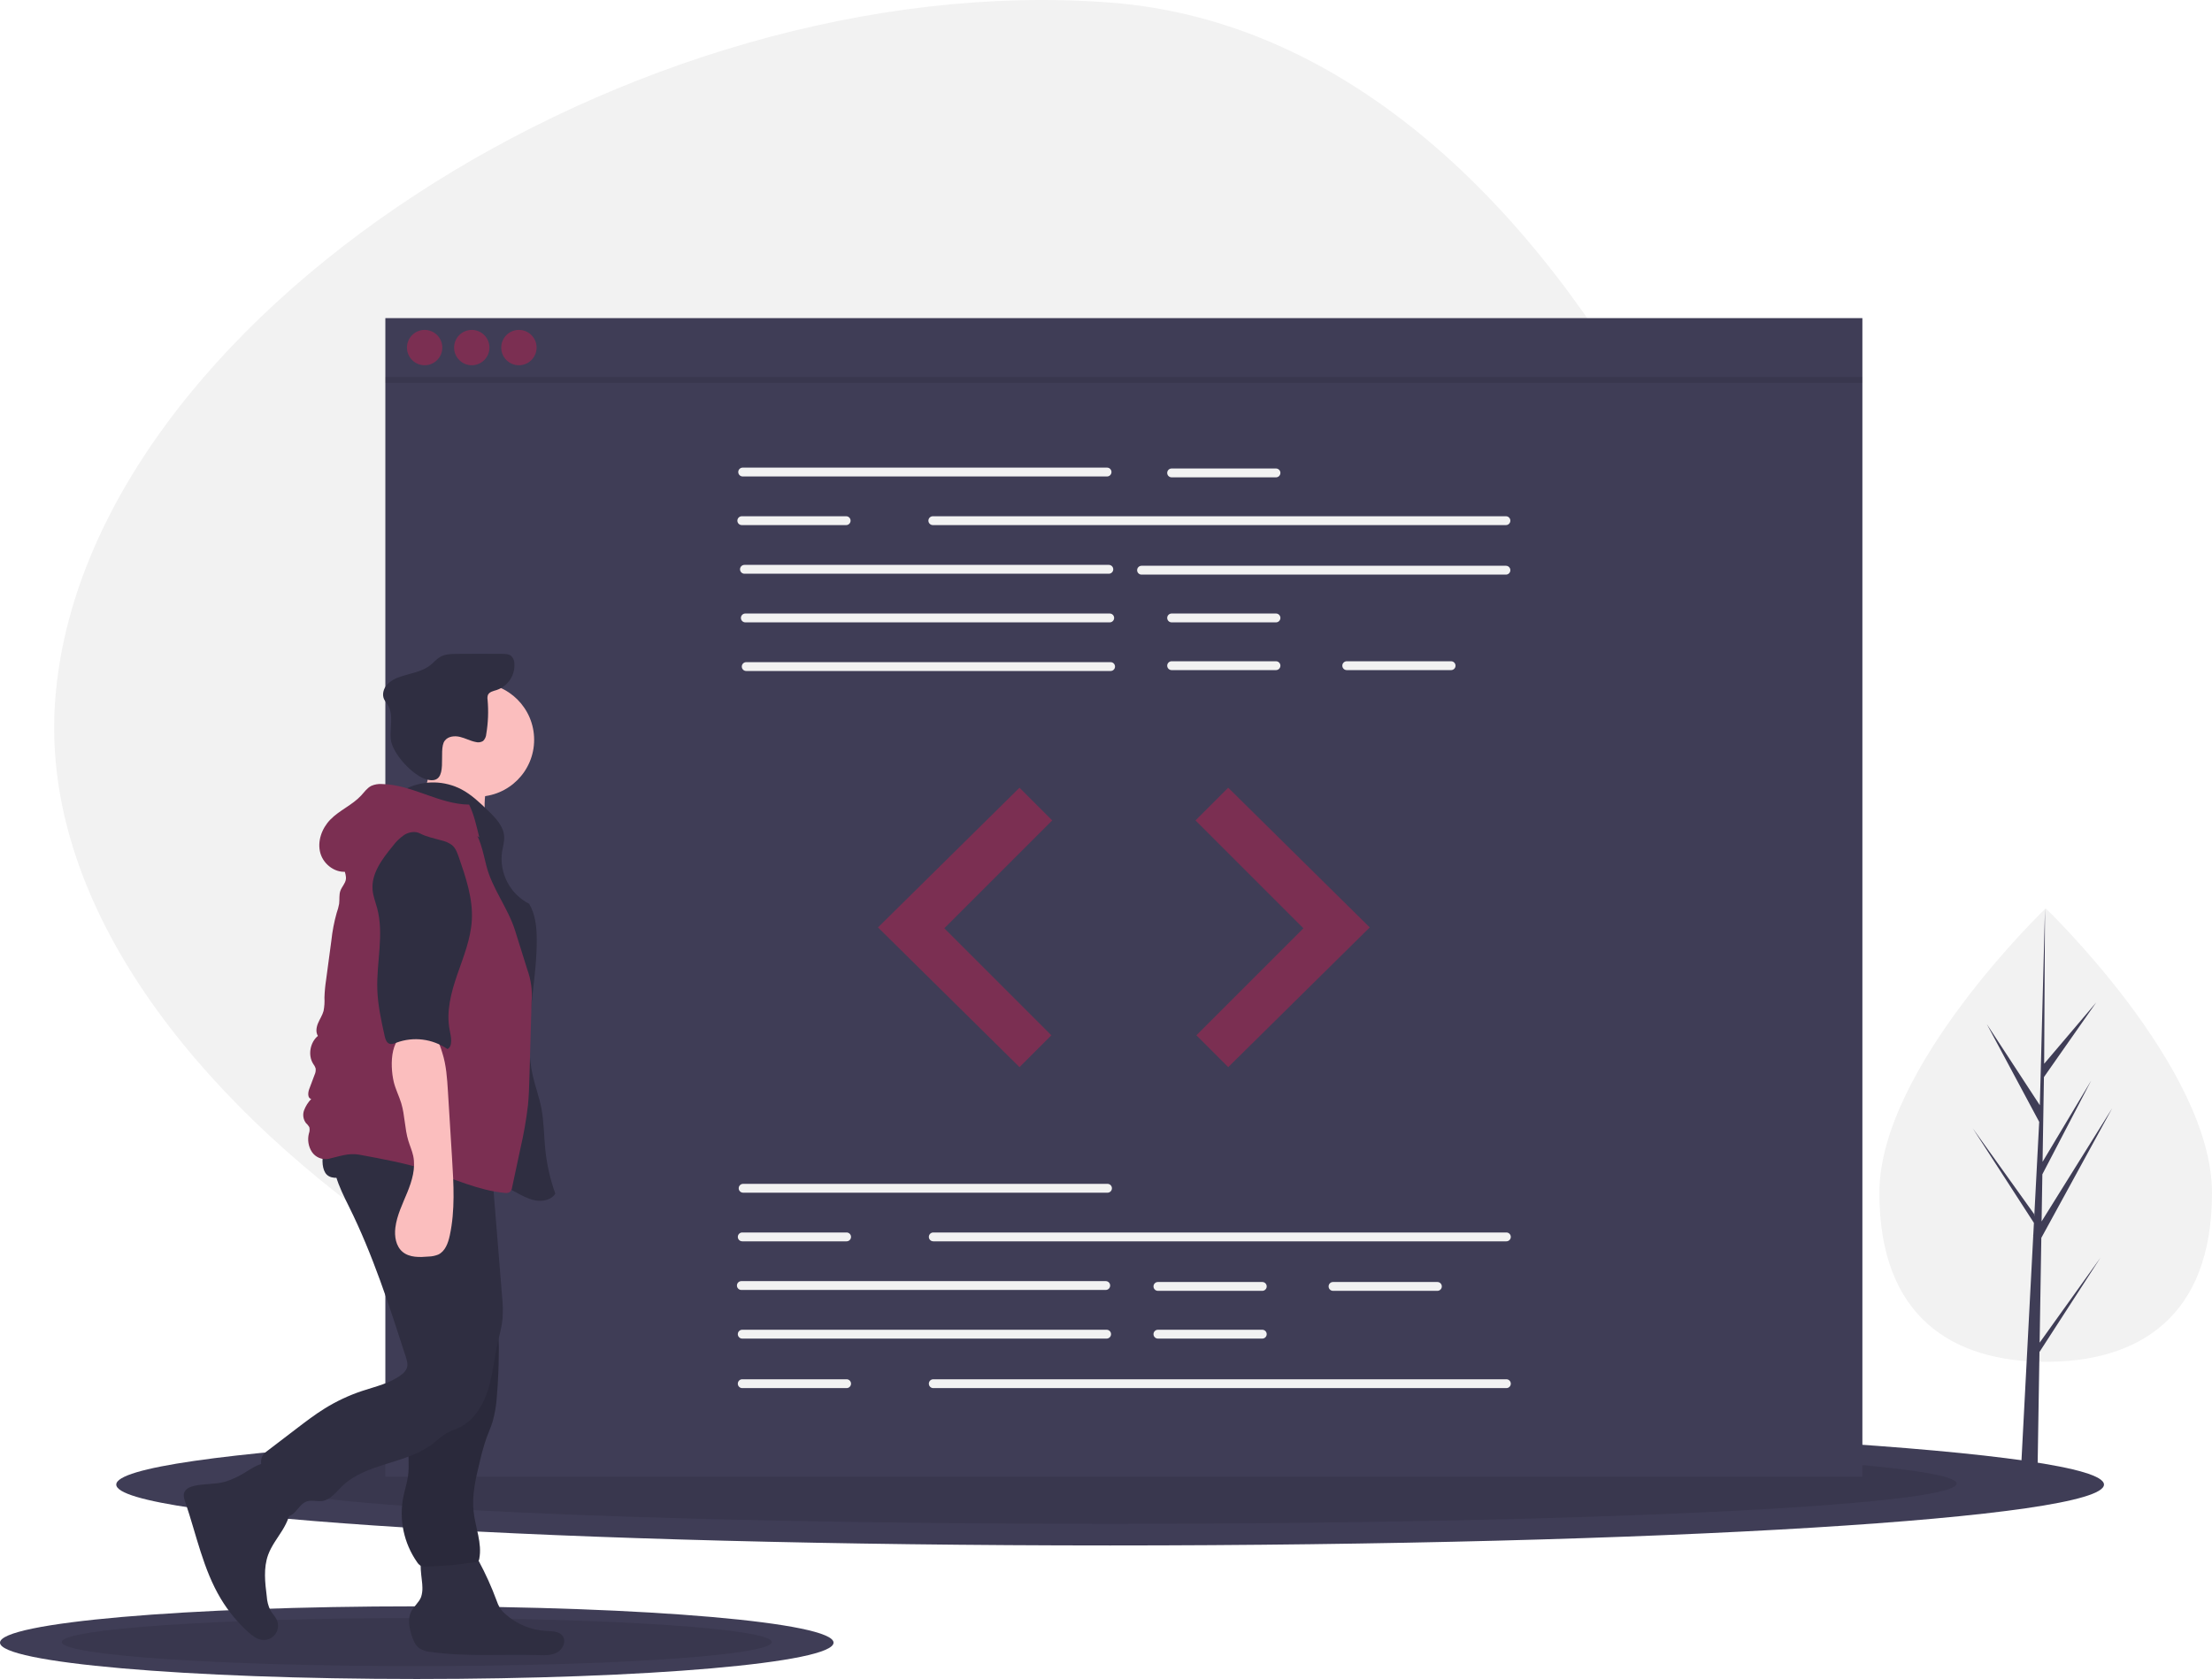
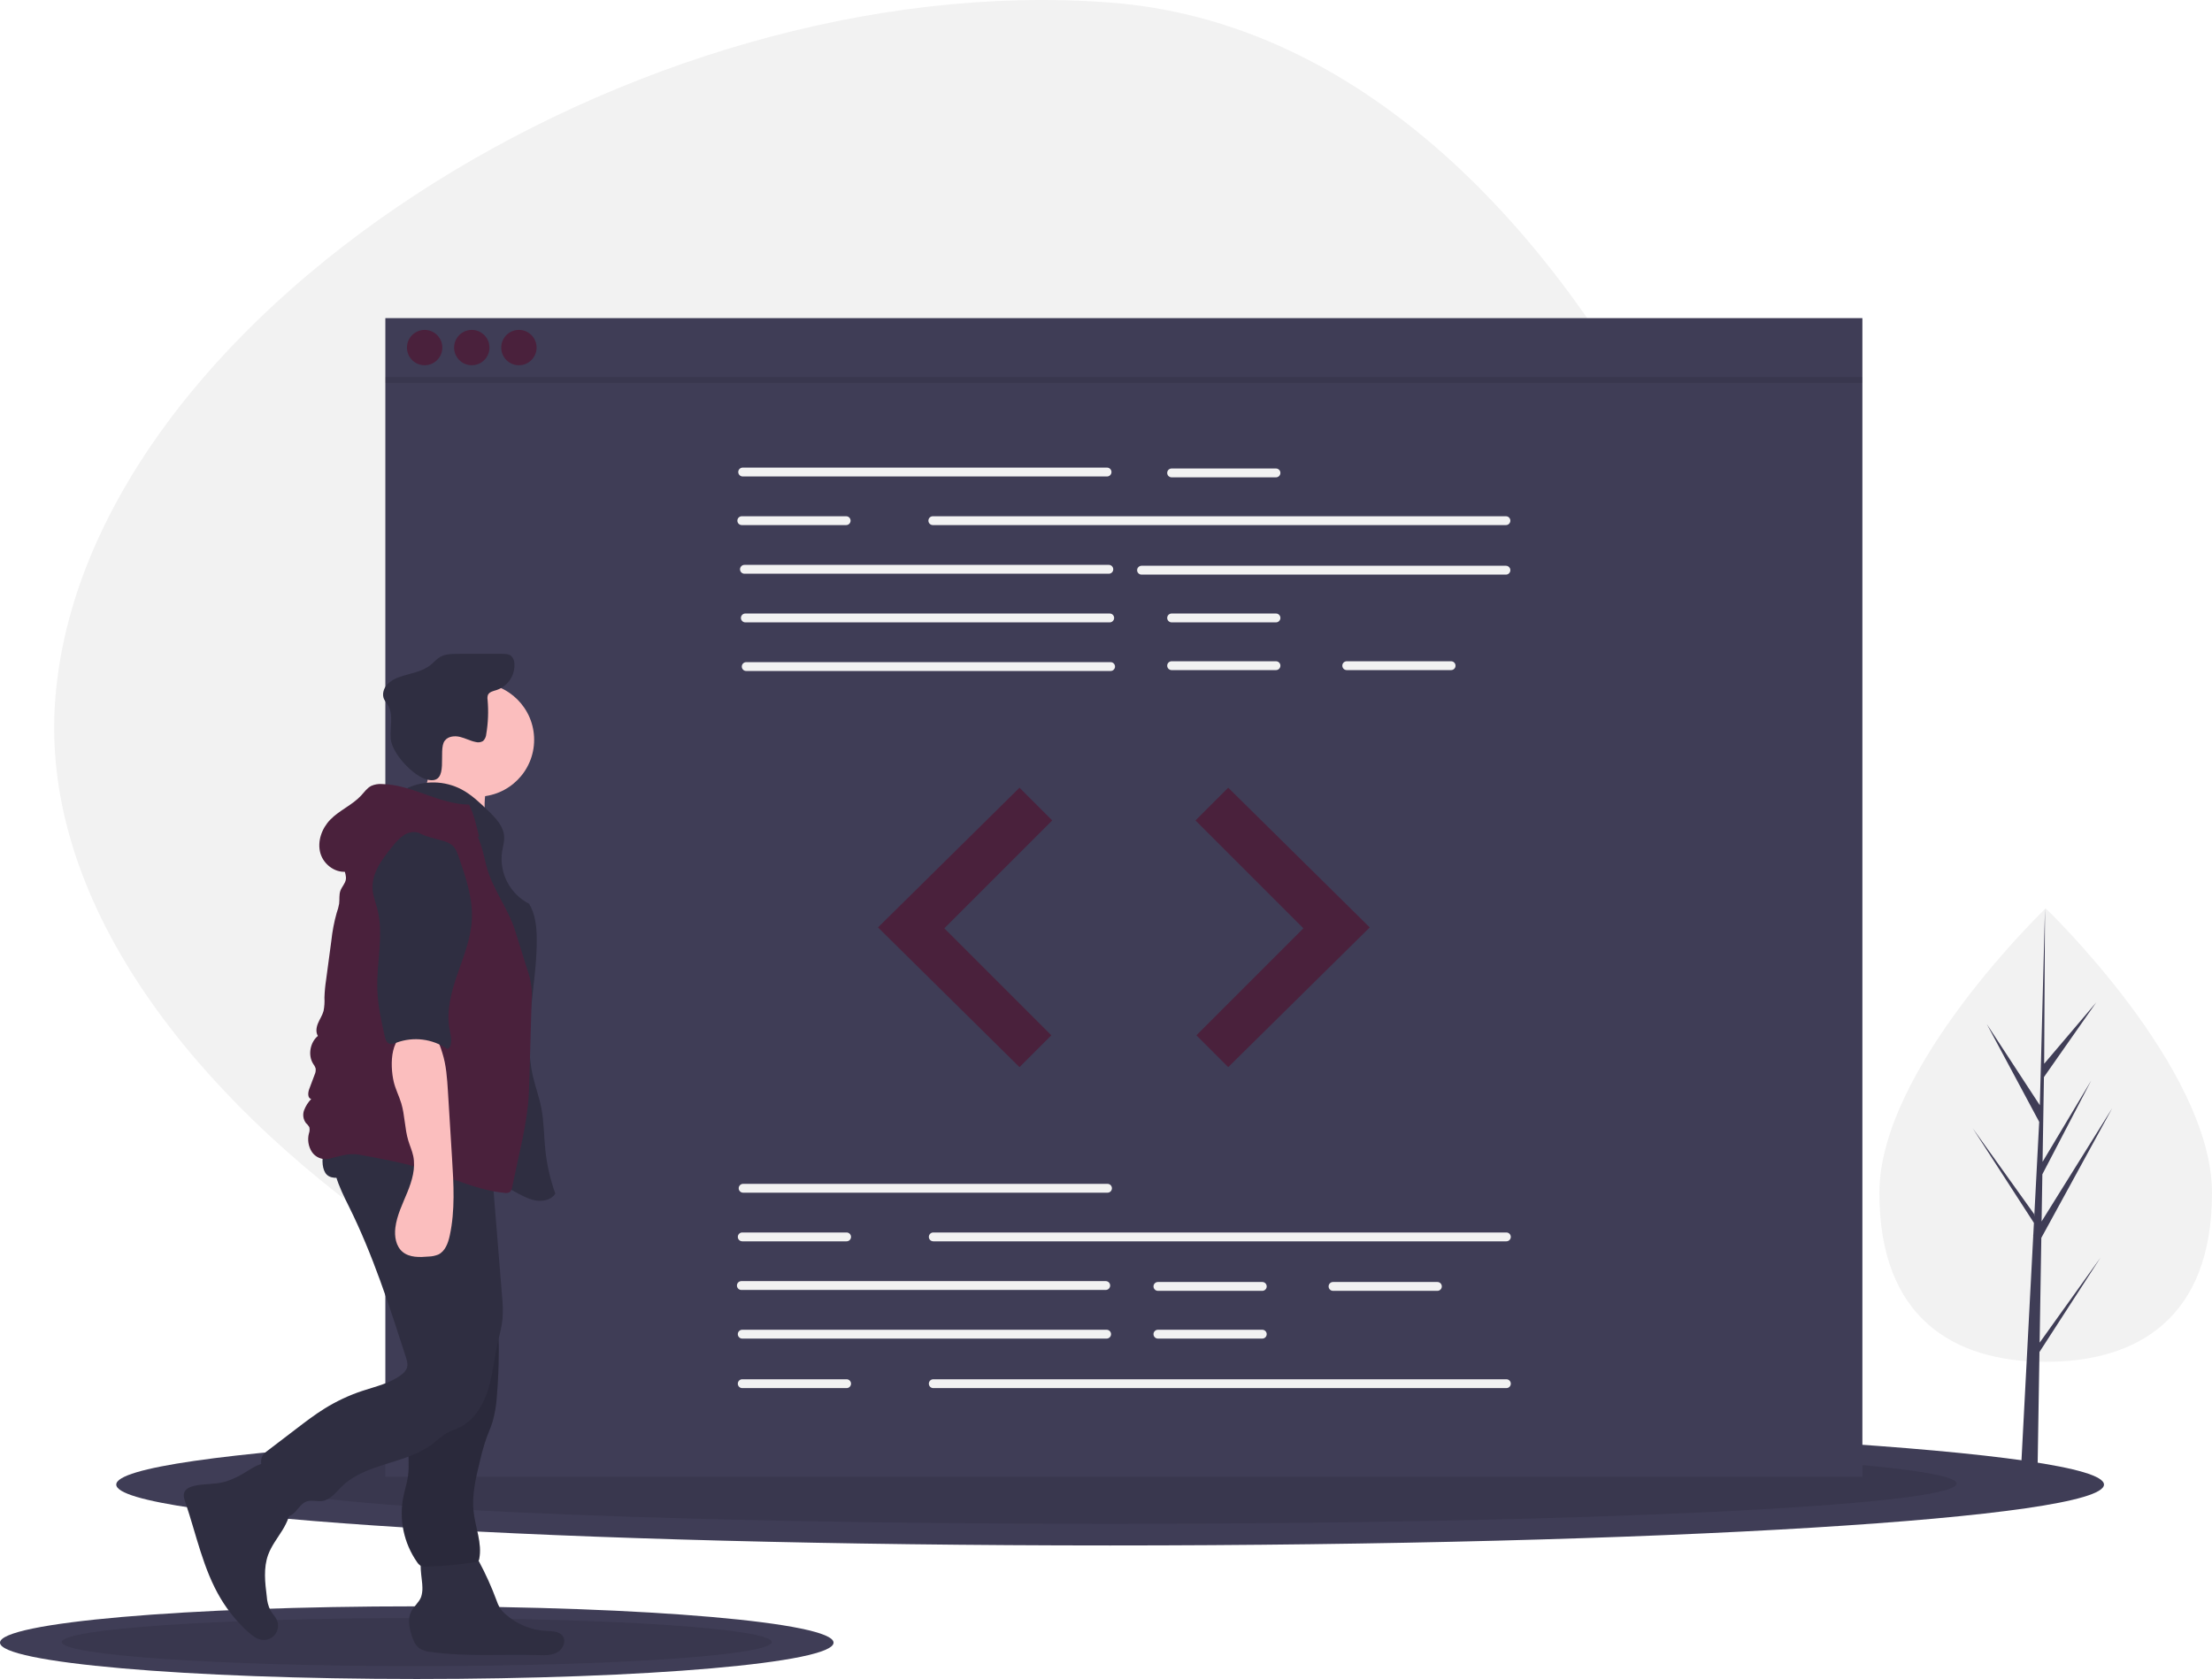
<svg xmlns="http://www.w3.org/2000/svg" id="a594ac37-6d44-4297-8862-1cbd9c01c0b7" data-name="Layer 1" width="1126.194" height="855" viewBox="0 0 1126.194 855">
  <path d="M581.768,778.438C339.369,759.991,50.297,572.172,65.014,378.781S359.7,5.358,602.099,23.805,984.031,403.667,969.314,597.058,824.166,796.885,581.768,778.438Z" transform="translate(-36.90323 -22.5)" fill="#f2f2f2" />
  <ellipse cx="565.194" cy="756" rx="506" ry="31" fill="#3f3d56" />
  <ellipse cx="565.194" cy="755.5" rx="431" ry="20.5" opacity="0.1" />
  <ellipse cx="212.194" cy="836.5" rx="212.194" ry="18.5" fill="#3f3d56" />
  <ellipse cx="212.194" cy="836.202" rx="180.742" ry="12.234" opacity="0.1" />
  <rect x="196.194" y="162" width="752" height="590" fill="#3f3d56" />
  <path d="M600.541,265.129H415.024a2.251,2.251,0,1,1,0-4.503H600.541a2.251,2.251,0,0,1,0,4.503Z" transform="translate(-36.90323 -22.5)" fill="#f2f2f2" />
  <path d="M803.62,289.895H511.835a2.251,2.251,0,0,1,0-4.503H803.62a2.251,2.251,0,1,1,0,4.503Z" transform="translate(-36.90323 -22.5)" fill="#f2f2f2" />
  <path d="M601.442,314.661H415.924a2.251,2.251,0,1,1,0-4.503H601.442a2.251,2.251,0,1,1,0,4.503Z" transform="translate(-36.90323 -22.5)" fill="#f2f2f2" />
  <path d="M803.62,315.111H618.102a2.251,2.251,0,0,1,0-4.503H803.62a2.251,2.251,0,1,1,0,4.503Z" transform="translate(-36.90323 -22.5)" fill="#f2f2f2" />
  <path d="M601.892,339.426H416.374a2.251,2.251,0,0,1,0-4.503H601.892a2.251,2.251,0,1,1,0,4.503Z" transform="translate(-36.90323 -22.5)" fill="#f2f2f2" />
  <path d="M602.342,364.192H416.825a2.251,2.251,0,0,1,0-4.503H602.342a2.251,2.251,0,1,1,0,4.503Z" transform="translate(-36.90323 -22.5)" fill="#f2f2f2" />
  <path d="M686.546,265.579H633.412a2.251,2.251,0,0,1,0-4.503h53.134a2.251,2.251,0,1,1,0,4.503Z" transform="translate(-36.90323 -22.5)" fill="#f2f2f2" />
  <path d="M686.546,339.426H633.412a2.251,2.251,0,0,1,0-4.503h53.134a2.251,2.251,0,1,1,0,4.503Z" transform="translate(-36.90323 -22.5)" fill="#f2f2f2" />
  <path d="M686.546,363.742H633.412a2.251,2.251,0,1,1,0-4.503h53.134a2.251,2.251,0,1,1,0,4.503Z" transform="translate(-36.90323 -22.5)" fill="#f2f2f2" />
  <path d="M775.702,363.742H722.569a2.251,2.251,0,0,1,0-4.503h53.134a2.251,2.251,0,1,1,0,4.503Z" transform="translate(-36.90323 -22.5)" fill="#f2f2f2" />
  <path d="M467.707,289.895H414.573a2.251,2.251,0,0,1,0-4.503h53.134a2.251,2.251,0,0,1,0,4.503Z" transform="translate(-36.90323 -22.5)" fill="#f2f2f2" />
  <path d="M600.766,629.861H415.249a2.251,2.251,0,0,1,0-4.503H600.766a2.251,2.251,0,0,1,0,4.503Z" transform="translate(-36.90323 -22.5)" fill="#f2f2f2" />
  <path d="M599.866,679.392H414.348a2.251,2.251,0,1,1,0-4.503H599.866a2.251,2.251,0,0,1,0,4.503Z" transform="translate(-36.90323 -22.5)" fill="#f2f2f2" />
  <path d="M600.316,704.158H414.798a2.251,2.251,0,1,1,0-4.503H600.316a2.251,2.251,0,1,1,0,4.503Z" transform="translate(-36.90323 -22.5)" fill="#f2f2f2" />
  <path d="M679.566,679.842H626.433a2.251,2.251,0,0,1,0-4.503h53.134a2.251,2.251,0,0,1,0,4.503Z" transform="translate(-36.90323 -22.5)" fill="#f2f2f2" />
  <path d="M679.566,704.158H626.433a2.251,2.251,0,0,1,0-4.503h53.134a2.251,2.251,0,1,1,0,4.503Z" transform="translate(-36.90323 -22.5)" fill="#f2f2f2" />
  <path d="M768.723,679.842H715.589a2.251,2.251,0,1,1,0-4.503h53.134a2.251,2.251,0,0,1,0,4.503Z" transform="translate(-36.90323 -22.5)" fill="#f2f2f2" />
  <path d="M803.845,654.626H512.06a2.251,2.251,0,0,1,0-4.503H803.845a2.251,2.251,0,0,1,0,4.503Z" transform="translate(-36.90323 -22.5)" fill="#f2f2f2" />
  <path d="M467.932,654.626H414.798a2.251,2.251,0,0,1,0-4.503H467.932a2.251,2.251,0,0,1,0,4.503Z" transform="translate(-36.90323 -22.5)" fill="#f2f2f2" />
  <path d="M803.845,729.374H512.06a2.251,2.251,0,1,1,0-4.503H803.845a2.251,2.251,0,0,1,0,4.503Z" transform="translate(-36.90323 -22.5)" fill="#f2f2f2" />
  <path d="M467.932,729.374H414.798a2.251,2.251,0,1,1,0-4.503H467.932a2.251,2.251,0,1,1,0,4.503Z" transform="translate(-36.90323 -22.5)" fill="#f2f2f2" />
-   <polygon points="519.06 401.13 447.014 472.275 519.06 543.42 535.27 527.21 480.786 472.725 535.72 417.79 519.06 401.13" fill="#7b2f52" />
-   <polygon points="625.327 401.13 697.373 472.275 625.327 543.42 609.117 527.21 663.602 472.725 608.667 417.79 625.327 401.13" fill="#7b2f52" />
-   <circle cx="216.194" cy="177" r="9" fill="#7b2f52" />
-   <circle cx="240.194" cy="177" r="9" fill="#7b2f52" />
-   <circle cx="264.194" cy="177" r="9" fill="#7b2f52" />
+   <polygon points="519.06 401.13 447.014 472.275 519.06 543.42 535.27 527.21 480.786 472.725 535.72 417.79 519.06 401.13" fill="#4a213c" />
+   <polygon points="625.327 401.13 697.373 472.275 625.327 543.42 609.117 527.21 663.602 472.725 608.667 417.79 625.327 401.13" fill="#4a213c" />
+   <circle cx="216.194" cy="177" r="9" fill="#4a213c" />
+   <circle cx="240.194" cy="177" r="9" fill="#4a213c" />
+   <circle cx="264.194" cy="177" r="9" fill="#4a213c" />
  <rect x="196.194" y="192" width="752" height="3" opacity="0.1" />
  <path d="M1163.097,629.954c0,63.771-37.911,86.038-84.676,86.038s-84.676-22.266-84.676-86.038,84.676-144.898,84.676-144.898S1163.097,566.182,1163.097,629.954Z" transform="translate(-36.90323 -22.5)" fill="#f2f2f2" />
  <polygon points="1038.433 683.736 1039.3 630.365 1075.391 564.338 1039.436 621.993 1039.826 597.995 1064.699 550.226 1039.929 591.645 1039.929 591.645 1040.63 548.484 1067.265 510.453 1040.74 541.697 1041.178 462.556 1038.425 567.325 1038.651 563.003 1011.571 521.552 1038.217 571.3 1035.694 619.503 1035.619 618.223 1004.4 574.602 1035.524 622.743 1035.209 628.771 1035.152 628.862 1035.178 629.357 1028.776 751.653 1037.329 751.653 1038.355 688.485 1069.404 640.461 1038.433 683.736" fill="#3f3d56" />
  <path d="M159.525,773.591a43.126,43.126,0,0,1-8.178,3.503c-5.079,1.387-10.507.878-15.637,2.063-2.1.485-4.386,1.499-5.054,3.549-.49,1.503.043,3.127.553,4.623,5.669,16.62,9.085,34.266,18.125,49.321a74.641,74.641,0,0,0,13.993,16.988c2.055,1.852,4.384,3.664,7.135,3.955a7.248,7.248,0,0,0,7.371-10.182c-.811-1.801-2.317-3.196-3.289-4.916a18.757,18.757,0,0,1-1.819-6.991c-.893-7.108-1.754-14.538.709-21.265,1.652-4.512,4.682-8.359,7.206-12.447s4.622-8.772,4.06-13.544c-.383-3.257-1.972-6.237-3.65-9.054-1.681-2.823-5.005-10.408-8.383-11.35C169.16,766.864,162.583,772.024,159.525,773.591Z" transform="translate(-36.90323 -22.5)" fill="#2f2e41" />
  <path d="M251.96,831a14.019,14.019,0,0,1-.663,4.745c-1.058,2.793-3.681,4.706-5.036,7.367-1.885,3.701-1.031,8.174.218,12.135.783,2.483,1.81,5.067,3.912,6.603a12.893,12.893,0,0,0,5.954,1.907c18.036,2.496,36.358,1.064,54.559,1.587,3.317.095,6.829.211,9.725-1.41s4.686-5.697,2.717-8.368c-1.769-2.399-5.265-2.376-8.242-2.518a33.912,33.912,0,0,1-20.913-8.615,15.112,15.112,0,0,1-2.933-3.377,20.753,20.753,0,0,1-1.534-3.518,156.799,156.799,0,0,0-9.084-20.119c-.979-1.815-2.087-3.705-3.906-4.676a10.323,10.323,0,0,0-4.239-.926c-4.536-.294-16.283-1.838-19.791,1.69C249.461,816.768,252.032,826.86,251.96,831Z" transform="translate(-36.90323 -22.5)" fill="#2f2e41" />
  <circle cx="242.971" cy="376.72" r="28.975" fill="#fbbebe" />
  <path d="M253.709,423.146c-1.723,4.614-4.647,8.947-8.9,11.43l40.075,8.175a42.453,42.453,0,0,1-.562-17.869,10.3,10.3,0,0,0,.24-4.409c-.754-2.907-4.026-4.307-6.955-4.974-7.314-1.667-13.782-2.561-20.579-5.792C254.95,413.263,255.241,419.045,253.709,423.146Z" transform="translate(-36.90323 -22.5)" fill="#fbbebe" />
  <path d="M244.474,423.727a31.338,31.338,0,0,1,27.313.714c5.138,2.707,9.392,6.794,13.572,10.826,3.853,3.717,7.962,7.972,8.236,13.319.132,2.59-.676,5.123-1.084,7.684a25.766,25.766,0,0,0,13.78,26.469c3.184,5.303,3.841,11.729,3.889,17.914.185,23.436-7.209,47.161-1.93,69.995,1.239,5.361,3.162,10.554,4.232,15.951,1.387,6.991,1.318,14.18,2.044,21.27a95.266,95.266,0,0,0,5.113,22.495c-1.744,2.774-5.374,3.837-8.642,3.613s-6.325-1.643-9.242-3.136c-14.123-7.227-27.059-16.757-41.687-22.9-9.678-4.064-19.987-6.595-29.376-11.288s-18.12-12.142-20.99-22.238c-1.241-4.365-1.318-8.965-1.385-13.503-.285-19.114-.55-38.436,3.61-57.094,3.669-16.454,10.741-32.194,12.284-48.981.502-5.464.513-11.314,3.566-15.873C232.091,432.52,241.409,430.851,244.474,423.727Z" transform="translate(-36.90323 -22.5)" fill="#2f2e41" />
  <path d="M263.395,399.629c1.707-2.227,5-2.531,7.728-1.872s5.243,2.064,7.997,2.599a4.675,4.675,0,0,0,3.743-.526,5.444,5.444,0,0,0,1.615-3.57,68.163,68.163,0,0,0,.671-17.38,5.147,5.147,0,0,1,.159-2.437c.682-1.643,2.763-2.035,4.462-2.562a13.316,13.316,0,0,0,9.013-13.633,5.421,5.421,0,0,0-1.657-3.741c-1.175-.958-2.82-1.016-4.336-1.029q-11.683-.094-23.367.006c-2.883.025-5.91.096-8.409,1.533-1.848,1.063-3.222,2.773-4.88,4.112-4.326,3.491-10.178,4.201-15.441,5.991a15.308,15.308,0,0,0-6.768,4.036c-1.75,2-2.592,4.973-1.493,7.393a26.252,26.252,0,0,0,1.887,2.904c3.105,4.964,1.038,11.403,1.501,17.24.579,7.288,11.365,19.112,18.679,20.836C266.308,422.311,259.486,404.414,263.395,399.629Z" transform="translate(-36.90323 -22.5)" fill="#2f2e41" />
  <path d="M247.037,719.183c.745,5.322,1.701,10.662,1.445,16.029-.357,7.494-3.059,14.714-3.559,22.199-.373,5.591.49,11.242-.287,16.791-.497,3.553-1.656,6.978-2.373,10.494a43.395,43.395,0,0,0,6.973,33.265,5.448,5.448,0,0,0,2.023,1.961,5.714,5.714,0,0,0,2.508.332,179.947,179.947,0,0,0,25.17-2.287,2.414,2.414,0,0,0,1.616-.713,2.266,2.266,0,0,0,.351-.954c1.544-7.936-1.977-15.893-2.872-23.928-.956-8.58,1.103-17.177,3.146-25.565a113.548,113.548,0,0,1,3.467-12.228c.988-2.697,2.181-5.321,3.037-8.063a61.46,61.46,0,0,0,2.202-13.203q.892-10.575.945-21.199a88.958,88.958,0,0,0-1.665-20.01c-1.878-8.338-5.724-16.081-9.536-23.73a15.029,15.029,0,0,0-5.618,2.67,125.38,125.38,0,0,1-15.35,8.481c-3.567,1.657-10.522,2.833-12.786,6.286-2.232,3.405-.792,10.351-.621,14.106Q245.694,709.584,247.037,719.183Z" transform="translate(-36.90323 -22.5)" fill="#2f2e41" />
  <path d="M247.037,719.183c.745,5.322,1.701,10.662,1.445,16.029-.357,7.494-3.059,14.714-3.559,22.199-.373,5.591.49,11.242-.287,16.791-.497,3.553-1.656,6.978-2.373,10.494a43.395,43.395,0,0,0,6.973,33.265,5.448,5.448,0,0,0,2.023,1.961,5.714,5.714,0,0,0,2.508.332,179.947,179.947,0,0,0,25.17-2.287,2.414,2.414,0,0,0,1.616-.713,2.266,2.266,0,0,0,.351-.954c1.544-7.936-1.977-15.893-2.872-23.928-.956-8.58,1.103-17.177,3.146-25.565a113.548,113.548,0,0,1,3.467-12.228c.988-2.697,2.181-5.321,3.037-8.063a61.46,61.46,0,0,0,2.202-13.203q.892-10.575.945-21.199a88.958,88.958,0,0,0-1.665-20.01c-1.878-8.338-5.724-16.081-9.536-23.73a15.029,15.029,0,0,0-5.618,2.67,125.38,125.38,0,0,1-15.35,8.481c-3.567,1.657-10.522,2.833-12.786,6.286-2.232,3.405-.792,10.351-.621,14.106Q245.694,709.584,247.037,719.183Z" transform="translate(-36.90323 -22.5)" opacity="0.1" />
  <path d="M207.864,605.518c-3.848,10.359,1.808,21.554,6.722,31.452,12.106,24.386,20.513,50.407,28.874,76.317.626,1.941,1.252,4.058.554,5.974a7.825,7.825,0,0,1-2.822,3.347c-5.765,4.379-13.107,5.939-19.975,8.23a90.184,90.184,0,0,0-18.943,8.88c-4.977,3.084-9.639,6.644-14.292,10.197l-14.812,11.312a9.903,9.903,0,0,0-2.476,2.397c-1.429,2.241-.843,5.167-.132,7.728a131.432,131.432,0,0,0,7.252,19.792,6.911,6.911,0,0,0,2.63,3.447c2.312,1.242,5.14-.405,6.905-2.347s3.292-4.359,5.781-5.193c2.486-.833,5.222.176,7.818-.189,4.199-.589,6.986-4.457,10.013-7.426,12.365-12.131,33.01-11.251,46.612-21.977a59.228,59.228,0,0,1,6.231-4.868c2.3-1.359,4.907-2.105,7.293-3.307,7.257-3.654,11.819-11.209,14.262-18.957s3.141-15.928,4.897-23.861c.908-4.101,2.103-8.158,2.507-12.338a66.094,66.094,0,0,0-.253-11.666L287.604,621.748c-.4-4.943-.8-9.892-1.576-14.791-14.577.521-29.143,1.108-43.728,1.28C230.695,608.374,218.876,609.186,207.864,605.518Z" transform="translate(-36.90323 -22.5)" fill="#2f2e41" />
  <path d="M202.506,619.721c1.977,3.18,6.79,3.114,10.104,1.371s5.889-4.673,9.211-6.401c4.464-2.323,9.746-2.235,14.776-2.093,7.964.225,16.025.464,23.687,2.647,7.925,2.257,15.64,6.603,23.834,5.736,1.426-.151,2.985-.56,3.761-1.766a5.544,5.544,0,0,0,.62-2.836l.268-7.159a6.464,6.464,0,0,0-.57-3.625,6.082,6.082,0,0,0-2.716-2.079c-11.663-5.646-24.965-6.697-37.915-7.141q-9.875-.338-19.757-.278c-5.591.034-12.303-.775-17.739.719C202.774,598.82,198.805,613.769,202.506,619.721Z" transform="translate(-36.90323 -22.5)" fill="#2f2e41" />
-   <path d="M275.742,432.226c-15.282-.135-29.131-10.223-44.412-10.468a11.514,11.514,0,0,0-5.393.93c-2.129,1.073-3.529,3.147-5.147,4.898-4.518,4.893-11.061,7.505-15.703,12.281-4.352,4.478-6.773,11.15-5.055,17.153s8.204,10.608,14.279,9.165A36.801,36.801,0,0,1,228.65,446.706a72.887,72.887,0,0,1,11.205-5.882c6.868-3.112,14.548-6.283,21.718-3.95a30.638,30.638,0,0,1,7.409,4.04l11.954,8.03C279.543,443.45,278.29,437.288,275.742,432.226Z" transform="translate(-36.90323 -22.5)" fill="#7b2f52" />
-   <path d="M212.552,460.874c-2.029,2.532.894,6.2.447,9.413-.297,2.135-2.054,3.765-2.786,5.793-.758,2.1-.356,4.427-.643,6.641a28.489,28.489,0,0,1-1.275,4.73,84.975,84.975,0,0,0-2.686,14.026l-2.675,19.976a75.681,75.681,0,0,0-.846,9.078,27.107,27.107,0,0,1-.452,6.787c-.592,2.183-1.904,4.093-2.786,6.175s-1.291,4.602-.099,6.524c-3.991,3.325-5.178,9.854-2.387,14.235a7.899,7.899,0,0,1,1.23,2.265,5.82,5.82,0,0,1-.542,3.34l-2.705,7.207c-.692,1.845-.911,4.653,1.014,5.074a17.006,17.006,0,0,0-3.651,5.767,6.866,6.866,0,0,0,.972,6.506,8.289,8.289,0,0,1,1.694,2.056,5.473,5.473,0,0,1-.196,3.243,11.906,11.906,0,0,0,1.473,9.333,8.371,8.371,0,0,0,8.418,3.609c5.41-1.22,10.272-3.147,15.728-2.146,11.746,2.155,23.53,4.32,34.906,7.952,12.984,4.145,25.556,10.224,39.126,11.5a3.798,3.798,0,0,0,2.617-.407,3.931,3.931,0,0,0,1.21-2.488q2.097-9.832,4.194-19.665a202.363,202.363,0,0,0,3.855-22.028c.477-4.781.614-9.589.749-14.392l1.081-38.231a38.197,38.197,0,0,0-2.2-16.62l-6.217-19.848c-3.548-11.327-11.688-21.371-14.586-32.882-1.834-7.285-3.189-15.103-8.108-20.781-7.012-8.095-19.145-9.354-29.764-7.962-4.797.629-9.636,1.714-13.785,4.202-4.798,2.877-8.333,7.409-11.753,11.836C218.305,454.343,215.436,457.276,212.552,460.874Z" transform="translate(-36.90323 -22.5)" fill="#7b2f52" />
+   <path d="M275.742,432.226c-15.282-.135-29.131-10.223-44.412-10.468a11.514,11.514,0,0,0-5.393.93c-2.129,1.073-3.529,3.147-5.147,4.898-4.518,4.893-11.061,7.505-15.703,12.281-4.352,4.478-6.773,11.15-5.055,17.153s8.204,10.608,14.279,9.165A36.801,36.801,0,0,1,228.65,446.706a72.887,72.887,0,0,1,11.205-5.882c6.868-3.112,14.548-6.283,21.718-3.95a30.638,30.638,0,0,1,7.409,4.04l11.954,8.03C279.543,443.45,278.29,437.288,275.742,432.226Z" transform="translate(-36.90323 -22.5)" fill="#4a213c" />
+   <path d="M212.552,460.874c-2.029,2.532.894,6.2.447,9.413-.297,2.135-2.054,3.765-2.786,5.793-.758,2.1-.356,4.427-.643,6.641a28.489,28.489,0,0,1-1.275,4.73,84.975,84.975,0,0,0-2.686,14.026l-2.675,19.976a75.681,75.681,0,0,0-.846,9.078,27.107,27.107,0,0,1-.452,6.787c-.592,2.183-1.904,4.093-2.786,6.175s-1.291,4.602-.099,6.524c-3.991,3.325-5.178,9.854-2.387,14.235a7.899,7.899,0,0,1,1.23,2.265,5.82,5.82,0,0,1-.542,3.34l-2.705,7.207c-.692,1.845-.911,4.653,1.014,5.074a17.006,17.006,0,0,0-3.651,5.767,6.866,6.866,0,0,0,.972,6.506,8.289,8.289,0,0,1,1.694,2.056,5.473,5.473,0,0,1-.196,3.243,11.906,11.906,0,0,0,1.473,9.333,8.371,8.371,0,0,0,8.418,3.609c5.41-1.22,10.272-3.147,15.728-2.146,11.746,2.155,23.53,4.32,34.906,7.952,12.984,4.145,25.556,10.224,39.126,11.5a3.798,3.798,0,0,0,2.617-.407,3.931,3.931,0,0,0,1.21-2.488q2.097-9.832,4.194-19.665a202.363,202.363,0,0,0,3.855-22.028c.477-4.781.614-9.589.749-14.392l1.081-38.231a38.197,38.197,0,0,0-2.2-16.62l-6.217-19.848c-3.548-11.327-11.688-21.371-14.586-32.882-1.834-7.285-3.189-15.103-8.108-20.781-7.012-8.095-19.145-9.354-29.764-7.962-4.797.629-9.636,1.714-13.785,4.202-4.798,2.877-8.333,7.409-11.753,11.836C218.305,454.343,215.436,457.276,212.552,460.874Z" transform="translate(-36.90323 -22.5)" fill="#4a213c" />
  <path d="M237.347,573.323c.875,3.773,2.712,7.251,3.837,10.957,1.884,6.209,1.724,12.896,3.605,19.106.789,2.606,1.933,5.109,2.5,7.773,1.321,6.211-.608,12.636-3.003,18.516s-5.313,11.678-6.091,17.98c-.548,4.438.239,9.45,3.66,12.331,3.552,2.99,8.713,2.788,13.339,2.39a14.016,14.016,0,0,0,4.841-1.008c3.538-1.674,5.028-5.86,5.855-9.685,2.771-12.819,1.98-26.106,1.174-39.197l-2.106-34.234c-.405-6.591-.84-13.318-2.871-19.646-.739-2.302-2.026-6.954-4.129-8.424-2.083-1.456-8.03-1.521-10.609-1.642C235.251,547.97,235.387,564.856,237.347,573.323Z" transform="translate(-36.90323 -22.5)" fill="#fbbebe" />
  <path d="M250.751,446.923c-2.471-1.294-5.584-.736-7.972.704a24.568,24.568,0,0,0-5.972,5.798c-5.339,6.517-10.991,13.995-10.199,22.382.297,3.145,1.501,6.121,2.317,9.172,3.579,13.38-.379,27.53.075,41.373.262,7.999,2.003,15.866,3.736,23.679.354,1.595.92,3.44,2.463,3.977,1.159.403,2.41-.115,3.557-.551A28.371,28.371,0,0,1,264.721,556.731c2.865-1.529,1.791-6.363,1.149-9.546-1.908-9.458.682-19.214,3.828-28.335s6.911-18.23,7.432-27.865c.591-10.916-3.029-21.571-6.6-31.903-.779-2.255-1.631-4.62-3.439-6.178a13.665,13.665,0,0,0-5.203-2.377C258.096,449.406,254.255,448.758,250.751,446.923Z" transform="translate(-36.90323 -22.5)" fill="#2f2e41" />
</svg>
